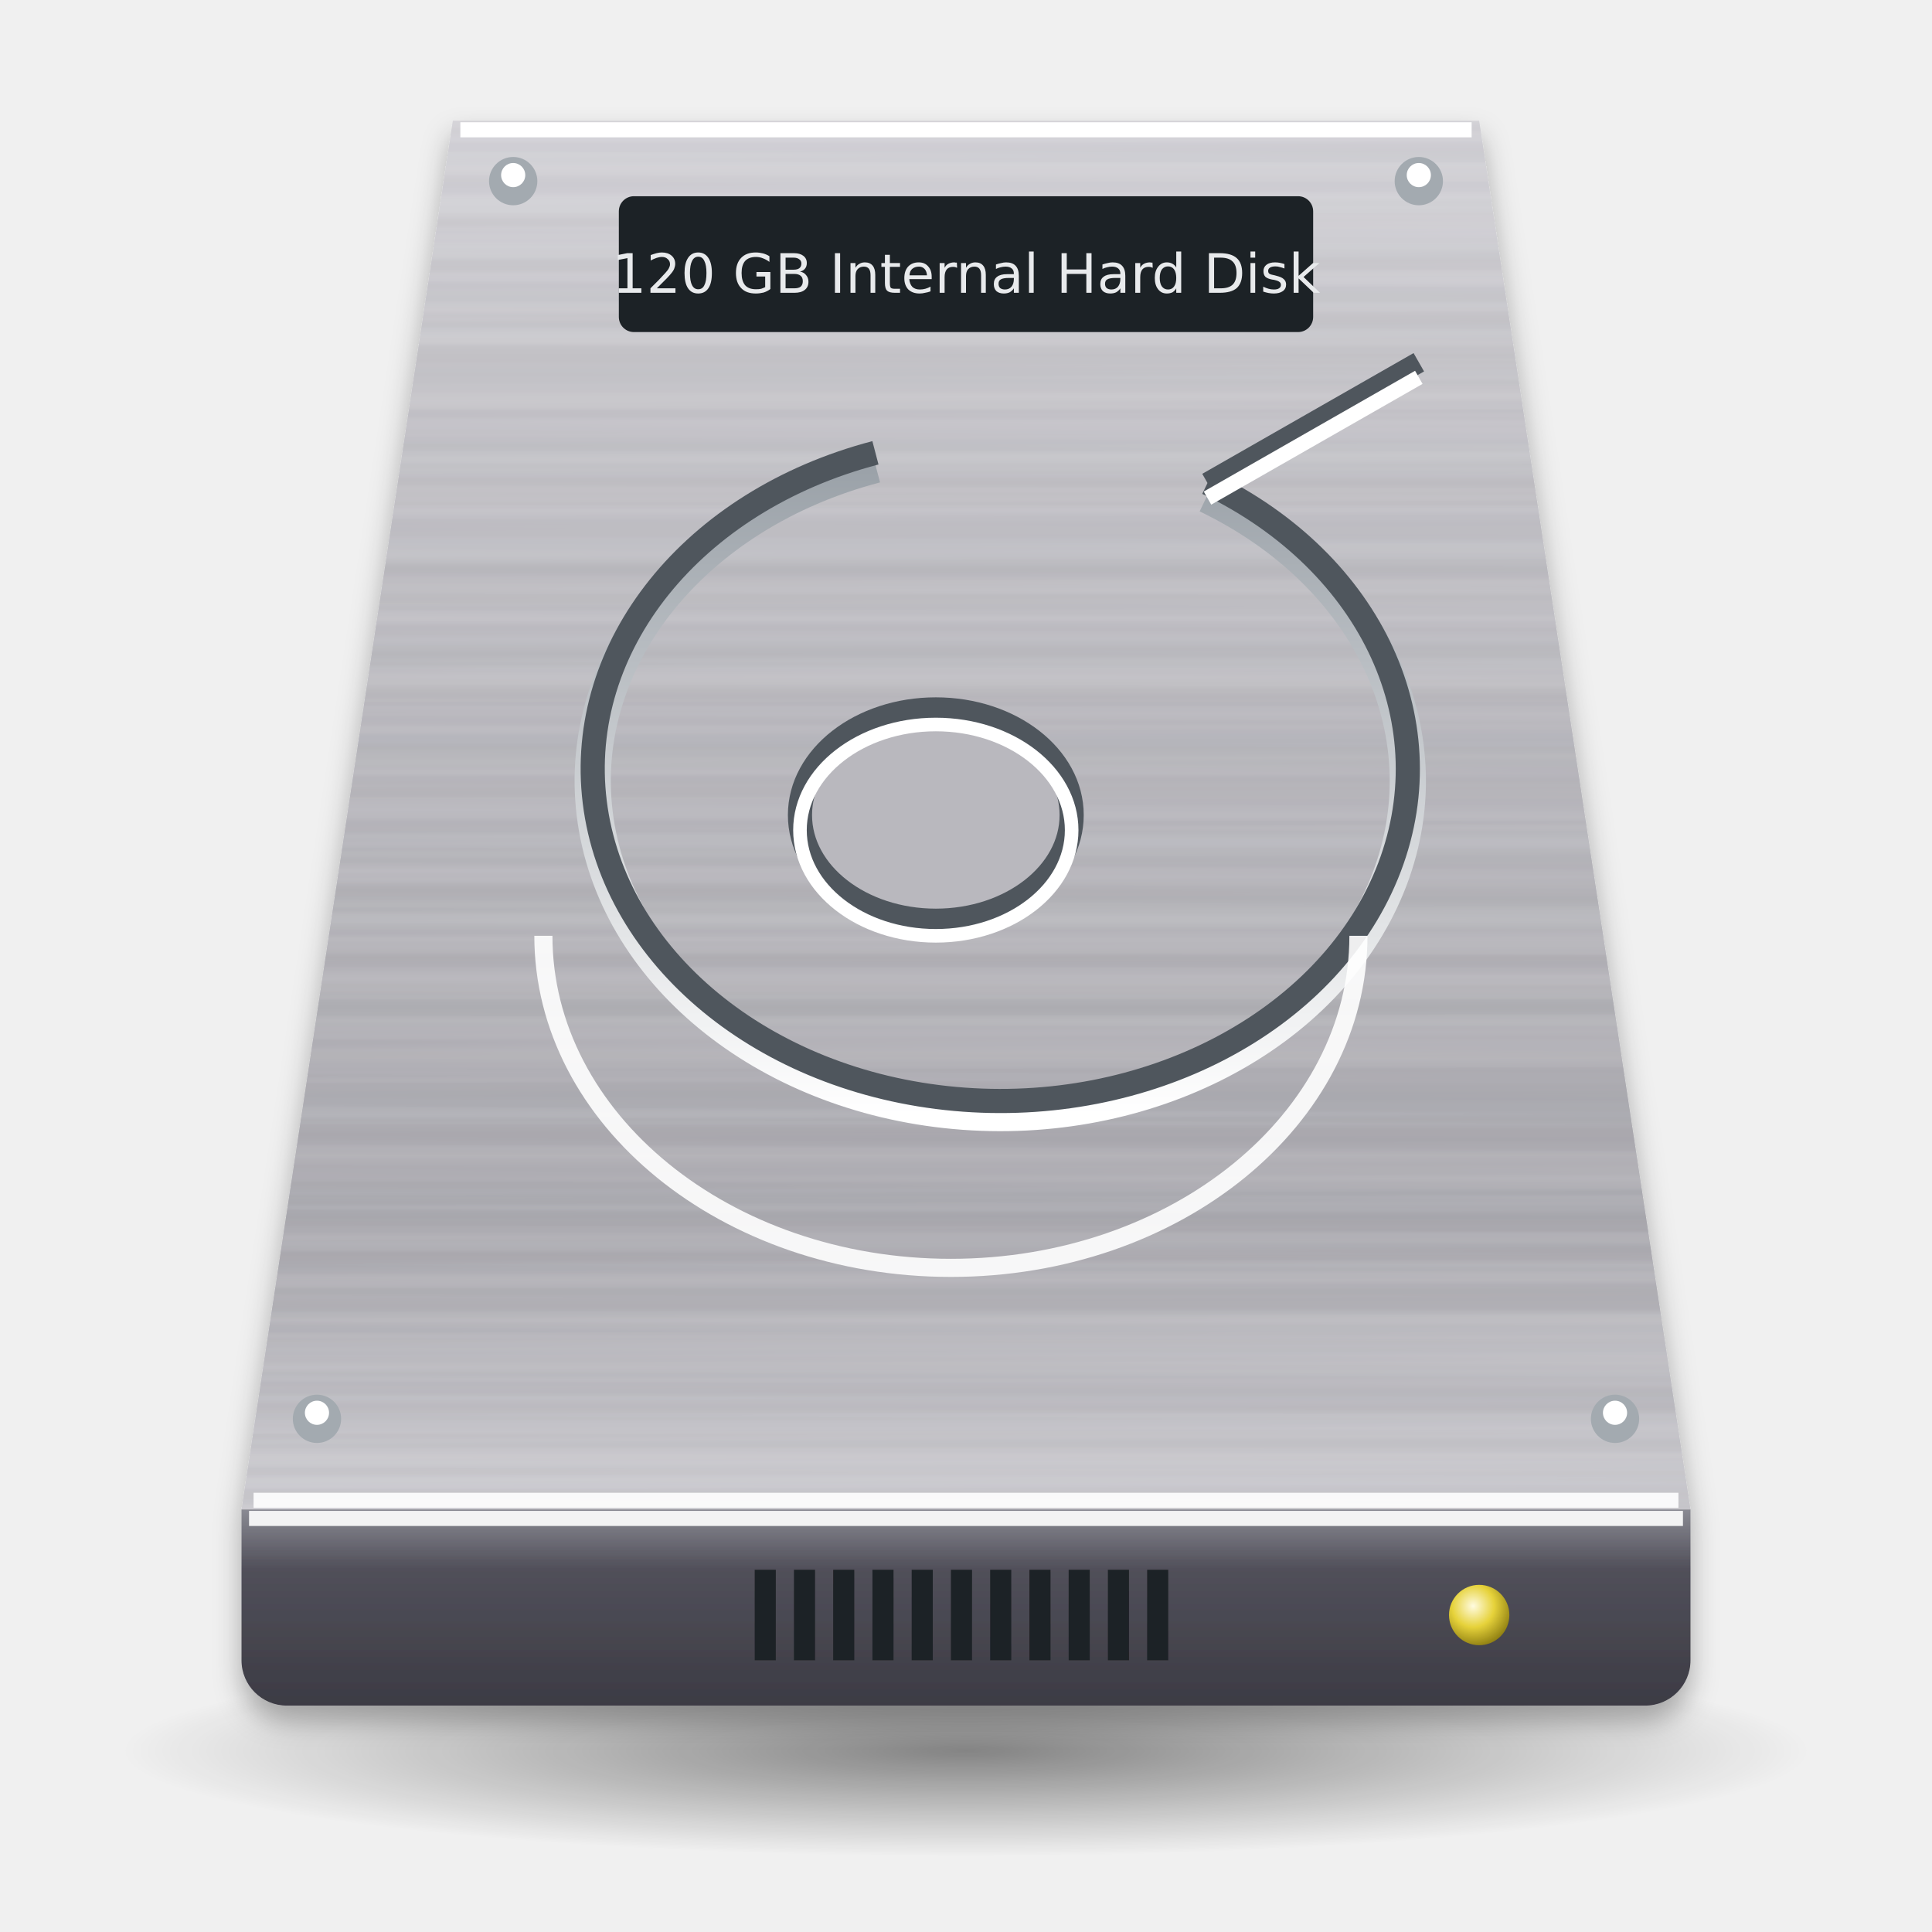
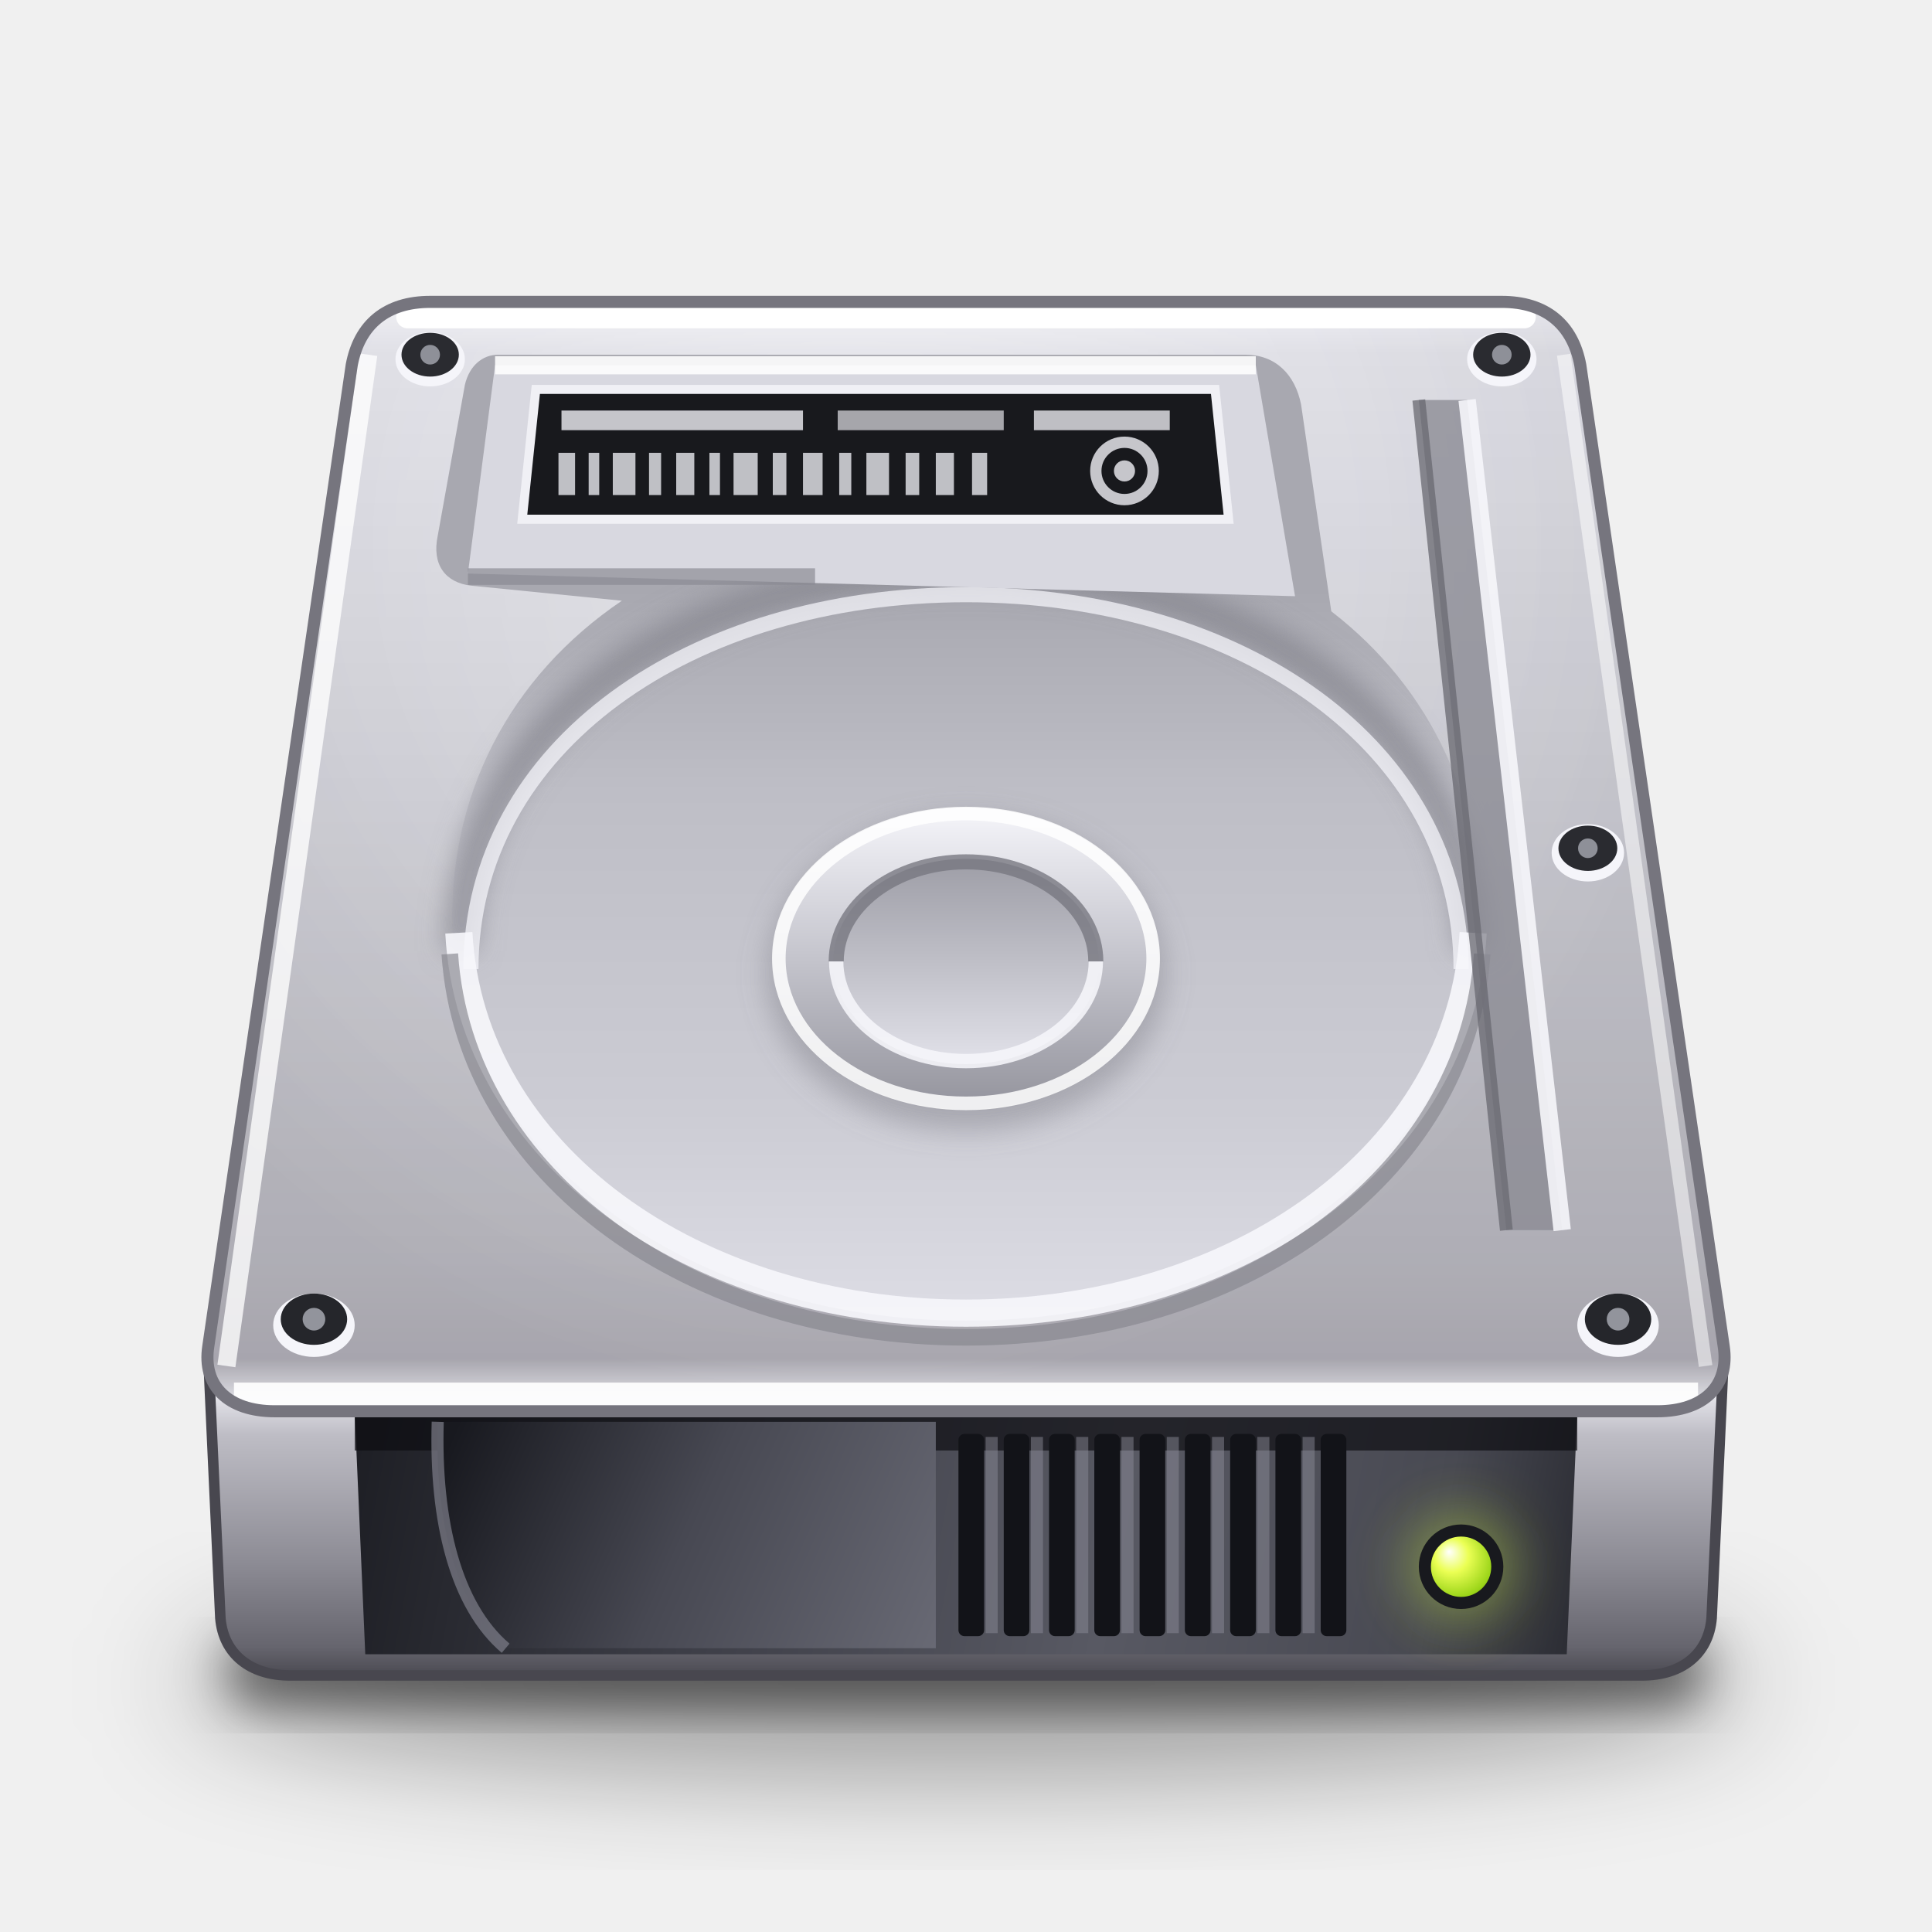
- <svg xmlns="http://www.w3.org/2000/svg" width="128" height="128" viewBox="0 0 128 128">
+ <svg xmlns="http://www.w3.org/2000/svg" viewBox="0 0 128 128" width="128" height="128">
  <defs>
-     <filter id="drop" x="-30%" y="-30%" width="160%" height="170%">
-       <feGaussianBlur in="SourceAlpha" stdDeviation="1.8" />
-       <feOffset dy="2.2" />
-       <feComponentTransfer>
-         <feFuncA type="linear" slope="0.5" />
-       </feComponentTransfer>
-       <feMerge>
-         <feMergeNode />
-         <feMergeNode in="SourceGraphic" />
-       </feMerge>
+     <filter id="deskShadow" x="-20%" y="-30%" width="140%" height="180%">
+       <feGaussianBlur stdDeviation="3.8" />
    </filter>
-     <filter id="soft" x="-30%" y="-30%" width="160%" height="160%">
-       <feGaussianBlur in="SourceAlpha" stdDeviation="0.9" />
-       <feOffset dy="1" />
-       <feComponentTransfer>
-         <feFuncA type="linear" slope="0.3" />
-       </feComponentTransfer>
-       <feMerge>
-         <feMergeNode />
-         <feMergeNode in="SourceGraphic" />
-       </feMerge>
+     <filter id="contactShadow" x="-15%" y="-30%" width="130%" height="170%">
+       <feGaussianBlur stdDeviation="1.6" />
    </filter>
-     <filter id="b05">
-       <feGaussianBlur stdDeviation="0.5" />
+     <filter id="embossBlur" x="-15%" y="-15%" width="130%" height="130%">
+       <feGaussianBlur stdDeviation="0.9" />
    </filter>
-     <filter id="b1" x="-20%" y="-20%" width="140%" height="140%">
-       <feGaussianBlur stdDeviation="1" />
+     <filter id="ledGlow" x="-80%" y="-80%" width="260%" height="260%">
+       <feGaussianBlur stdDeviation="1.8" />
    </filter>
-     <filter id="b2" x="-50%" y="-50%" width="200%" height="200%">
-       <feGaussianBlur stdDeviation="2" />
-     </filter>
-     <filter id="b3" x="-50%" y="-50%" width="200%" height="200%">
-       <feGaussianBlur stdDeviation="3" />
-     </filter>
-     <filter id="brush" x="0" y="0" width="100%" height="100%">
-       <feTurbulence type="fractalNoise" baseFrequency="0.003 0.7" numOctaves="3" seed="7" result="n" />
-       <feColorMatrix in="n" type="matrix" values="0 0 0 0 1 0 0 0 0 1 0 0 0 0 1 0 0 0 0.9 -0.4" result="w" />
-       <feComposite in="w" in2="SourceGraphic" operator="in" result="wi" />
-       <feColorMatrix in="n" type="matrix" values="0 0 0 0 0 0 0 0 0 0 0 0 0 0 0 0 0 0 -0.6 0.3" result="d" />
-       <feComposite in="d" in2="SourceGraphic" operator="in" result="di" />
-       <feMerge>
-         <feMergeNode in="SourceGraphic" />
-         <feMergeNode in="wi" />
-         <feMergeNode in="di" />
-       </feMerge>
-     </filter>
-     <pattern id="pin" width="2" height="2" patternUnits="userSpaceOnUse">
-       <rect width="1" height="2" fill="#9aa2aa" fill-opacity="0.2" />
-     </pattern>
-     <pattern id="pinH" width="2" height="2" patternUnits="userSpaceOnUse">
-       <rect width="2" height="1" fill="#9aa2aa" fill-opacity="0.18" />
-     </pattern>
-     <linearGradient id="gloss" x1="0" y1="0" x2="0" y2="1">
-       <stop offset="0" stop-color="#fff" stop-opacity="0.9" />
-       <stop offset="1" stop-color="#fff" stop-opacity="0" />
+     <linearGradient id="aluCover" x1="64" y1="19" x2="64" y2="93" gradientUnits="userSpaceOnUse">
+       <stop offset="0.00" stop-color="#f5f5f9" />
+       <stop offset="0.06" stop-color="#dedee5" />
+       <stop offset="0.45" stop-color="#cbcbd2" />
+       <stop offset="0.86" stop-color="#b7b6bd" />
+       <stop offset="0.96" stop-color="#aeacb4" />
+       <stop offset="1.00" stop-color="#f2f2f7" />
    </linearGradient>
-     <linearGradient id="chrome" x1="0" y1="0" x2="0" y2="1">
-       <stop offset="0" stop-color="#ffffff" />
-       <stop offset="0.3" stop-color="#d6dade" />
-       <stop offset="0.48" stop-color="#8e959c" />
-       <stop offset="0.52" stop-color="#5c636a" />
-       <stop offset="0.6" stop-color="#b9bfc5" />
-       <stop offset="1" stop-color="#f2f4f6" />
+     <radialGradient id="coverSheen" cx="56" cy="36" r="56" gradientUnits="userSpaceOnUse">
+       <stop offset="0.0" stop-color="#ffffff" stop-opacity="0.34" />
+       <stop offset="0.55" stop-color="#ffffff" stop-opacity="0.08" />
+       <stop offset="1.0" stop-color="#6e6e78" stop-opacity="0.10" />
+     </radialGradient>
+     <linearGradient id="platterWell" x1="64" y1="39" x2="64" y2="87" gradientUnits="userSpaceOnUse">
+       <stop offset="0.00" stop-color="#a8a8b0" />
+       <stop offset="0.28" stop-color="#bebec6" />
+       <stop offset="0.72" stop-color="#ccccd4" />
+       <stop offset="1.00" stop-color="#dcdce4" />
    </linearGradient>
-     <linearGradient id="chromeX" x1="0" y1="0" x2="1" y2="0">
-       <stop offset="0" stop-color="#6b737b" />
-       <stop offset="0.2" stop-color="#e9ecef" />
-       <stop offset="0.35" stop-color="#ffffff" />
-       <stop offset="0.55" stop-color="#9ba2a9" />
-       <stop offset="0.75" stop-color="#dfe3e7" />
-       <stop offset="1" stop-color="#6b737b" />
+     <linearGradient id="spindleRing" x1="64" y1="54" x2="64" y2="73" gradientUnits="userSpaceOnUse">
+       <stop offset="0.00" stop-color="#f3f3f8" />
+       <stop offset="0.48" stop-color="#c6c6ce" />
+       <stop offset="1.00" stop-color="#96969f" />
    </linearGradient>
-     <radialGradient id="floor" cx="0.5" cy="0.5" r="0.5">
-       <stop offset="0" stop-color="#000" stop-opacity="0.45" />
-       <stop offset="1" stop-color="#000" stop-opacity="0" />
+     <linearGradient id="spindleCore" x1="64" y1="57" x2="64" y2="70" gradientUnits="userSpaceOnUse">
+       <stop offset="0.00" stop-color="#9e9ea7" />
+       <stop offset="0.50" stop-color="#bebec6" />
+       <stop offset="1.00" stop-color="#dfdfe7" />
+     </linearGradient>
+     <linearGradient id="frontCheek" x1="64" y1="92" x2="64" y2="111" gradientUnits="userSpaceOnUse">
+       <stop offset="0.00" stop-color="#ececf2" />
+       <stop offset="0.16" stop-color="#bebdc5" />
+       <stop offset="0.62" stop-color="#8b8a93" />
+       <stop offset="0.90" stop-color="#66656e" />
+       <stop offset="1.00" stop-color="#4b4a52" />
+     </linearGradient>
+     <linearGradient id="frontBay" x1="24" y1="94" x2="104" y2="109" gradientUnits="userSpaceOnUse">
+       <stop offset="0.00" stop-color="#1e1f25" />
+       <stop offset="0.28" stop-color="#3c3d46" />
+       <stop offset="0.62" stop-color="#585963" />
+       <stop offset="0.88" stop-color="#484952" />
+       <stop offset="1.00" stop-color="#2c2d34" />
+     </linearGradient>
+     <linearGradient id="bayScoop" x1="30" y1="95" x2="64" y2="110" gradientUnits="userSpaceOnUse">
+       <stop offset="0.00" stop-color="#18191f" />
+       <stop offset="0.45" stop-color="#474852" />
+       <stop offset="1.00" stop-color="#6c6d78" />
+     </linearGradient>
+     <radialGradient id="limeLed" cx="96.5" cy="103.5" r="3.2" fx="96.0" fy="102.8" gradientUnits="userSpaceOnUse">
+       <stop offset="0.00" stop-color="#ffffff" />
+       <stop offset="0.35" stop-color="#ebff54" />
+       <stop offset="0.78" stop-color="#9ad418" />
+       <stop offset="1.00" stop-color="#456b08" />
    </radialGradient>
-     <linearGradient id="hTop" x1="0" y1="0" x2="0" y2="1">
-       <stop offset="0" stop-color="#d6d5da" />
-       <stop offset="0.2" stop-color="#c4c3c8" />
-       <stop offset="0.8" stop-color="#aaa9af" />
-       <stop offset="1" stop-color="#cfced3" />
-     </linearGradient>
-     <linearGradient id="hFront" x1="0" y1="0" x2="0" y2="1">
-       <stop offset="0" stop-color="#8a8a93" />
-       <stop offset="0.3" stop-color="#51505a" />
-       <stop offset="1" stop-color="#3c3b44" />
-     </linearGradient>
-     <linearGradient id="hStamp" x1="0" y1="0" x2="0" y2="1">
-       <stop offset="0" stop-color="#9aa1a8" />
-       <stop offset="1" stop-color="#ffffff" />
-     </linearGradient>
-     <radialGradient id="led" cx="0.4" cy="0.35" r="0.7">
-       <stop offset="0" stop-color="#fffbe0" />
-       <stop offset="0.5" stop-color="#e6d23a" />
-       <stop offset="1" stop-color="#8a7a10" />
-     </radialGradient>
-     <clipPath id="hClip">
-       <path d="M30 8h68l14 92H16z" />
+     <path id="topPlate" d="M 28.5,20.0 L 99.5,20.0 C 102.4,20.0 104.2,21.5 104.7,24.2 L 114.2,89.2 C 114.6,91.8 112.9,93.5 109.8,93.5 L 18.2,93.5 C 15.1,93.5 13.4,91.8 13.8,89.2 L 23.3,24.2 C 23.8,21.5 25.6,20.0 28.5,20.0 Z" />
+     <clipPath id="clipTop">
+       <use href="#topPlate" />
    </clipPath>
  </defs>
-   <ellipse cx="64" cy="116" rx="56" ry="7" fill="url(#floor)" opacity="1.0" />
-   <g filter="url(#soft)">
-     <path d="M16 100h96v10a3 3 0 0 1-3 3H19a3 3 0 0 1-3-3z" fill="url(#hFront)" />
-     <path d="M16.5 100.6h95" stroke="#fff" stroke-opacity="0.9" />
-     <rect x="50.0" y="104" width="1.4" height="6" fill="#1f2226" />
-     <rect x="52.6" y="104" width="1.4" height="6" fill="#1f2226" />
-     <rect x="55.2" y="104" width="1.4" height="6" fill="#1f2226" />
-     <rect x="57.8" y="104" width="1.4" height="6" fill="#1f2226" />
-     <rect x="60.4" y="104" width="1.4" height="6" fill="#1f2226" />
-     <rect x="63.0" y="104" width="1.4" height="6" fill="#1f2226" />
-     <rect x="65.6" y="104" width="1.4" height="6" fill="#1f2226" />
-     <rect x="68.2" y="104" width="1.4" height="6" fill="#1f2226" />
-     <rect x="70.8" y="104" width="1.4" height="6" fill="#1f2226" />
-     <rect x="73.4" y="104" width="1.4" height="6" fill="#1f2226" />
-     <rect x="76.0" y="104" width="1.4" height="6" fill="#1f2226" />
-     <circle cx="98" cy="107" r="2" fill="url(#led)" />
-     <path d="M30 8h68l14 92H16z" fill="url(#hTop)" />
-     <g clip-path="url(#hClip)">
-       <rect x="0" y="0" width="128" height="104" fill="url(#hTop)" filter="url(#brush)" opacity="0.35" />
+   <ellipse cx="64" cy="111.5" rx="52" ry="6.2" fill="#000000" fill-opacity="0.34" filter="url(#deskShadow)" />
+   <rect x="15" y="108.5" width="98" height="4.5" rx="2.2" fill="#000000" fill-opacity="0.52" filter="url(#contactShadow)" />
+   <path d="M 13.8,89.8 L 114.2,89.8 L 113.4,107.2 C 113.2,109.6 111.4,111.0 108.8,111.0 L 19.2,111.0 C 16.6,111.0 14.8,109.6 14.6,107.2 Z" fill="url(#frontCheek)" stroke="#48474f" stroke-width="0.7" />
+   <path d="M 23.5,93.5 L 104.5,93.5 L 103.8,109.6 L 24.2,109.6 Z" fill="url(#frontBay)" />
+   <rect x="23.5" y="93.5" width="81" height="2.6" fill="#0c0d11" fill-opacity="0.68" />
+   <path d="M 29.0,94.2 L 62.0,94.2 L 62.0,109.2 L 33.5,109.2 C 30.2,106.4 28.8,100.8 29.0,94.2 Z" fill="url(#bayScoop)" />
+   <path d="M 29.0,94.2 C 28.8,100.8 30.2,106.4 33.5,109.2" fill="none" stroke="#858692" stroke-width="0.8" opacity="0.65" />
+   <g fill="#121318">
+     <rect x="63.5" y="95.0" width="1.7" height="13.4" rx="0.4" />
+     <rect x="66.5" y="95.0" width="1.7" height="13.4" rx="0.4" />
+     <rect x="69.5" y="95.0" width="1.7" height="13.4" rx="0.4" />
+     <rect x="72.5" y="95.0" width="1.7" height="13.4" rx="0.4" />
+     <rect x="75.5" y="95.0" width="1.7" height="13.4" rx="0.4" />
+     <rect x="78.5" y="95.0" width="1.7" height="13.4" rx="0.4" />
+     <rect x="81.5" y="95.0" width="1.7" height="13.4" rx="0.4" />
+     <rect x="84.5" y="95.0" width="1.7" height="13.4" rx="0.4" />
+     <rect x="87.5" y="95.0" width="1.7" height="13.4" rx="0.4" />
+   </g>
+   <g fill="#8c8d98" fill-opacity="0.48">
+     <rect x="65.3" y="95.2" width="0.8" height="13.0" />
+     <rect x="68.3" y="95.2" width="0.8" height="13.0" />
+     <rect x="71.3" y="95.2" width="0.8" height="13.0" />
+     <rect x="74.3" y="95.2" width="0.8" height="13.0" />
+     <rect x="77.3" y="95.2" width="0.8" height="13.0" />
+     <rect x="80.3" y="95.2" width="0.8" height="13.0" />
+     <rect x="83.3" y="95.2" width="0.8" height="13.0" />
+     <rect x="86.3" y="95.2" width="0.8" height="13.0" />
+   </g>
+   <circle cx="96.8" cy="103.8" r="3.6" fill="#d8ff42" fill-opacity="0.38" filter="url(#ledGlow)" />
+   <circle cx="96.8" cy="103.8" r="2.8" fill="#18191e" />
+   <circle cx="96.8" cy="103.8" r="2.0" fill="url(#limeLed)" />
+   <use href="#topPlate" fill="url(#aluCover)" />
+   <g clip-path="url(#clipTop)">
+     <rect x="12" y="18" width="104" height="78" fill="url(#coverSheen)" />
+     <path d="M 33.0,23.5 L 82.5,23.5 C 84.5,23.5 85.8,24.8 86.2,26.8 L 88.2,40.5 C 94.8,45.6 98.5,53.2 98.0,62.2 C 97.2,76.8 82.2,87.5 64.0,87.5 C 45.8,87.5 30.8,76.8 30.0,62.2 C 29.5,52.8 33.8,44.8 41.2,39.8 L 31.2,38.8 C 29.5,38.6 28.6,37.4 29.0,35.5 L 30.8,25.5 C 31.1,24.2 32.0,23.5 33.0,23.5 Z" fill="url(#platterWell)" />
+     <path d="M 30.5,63.0 C 30.5,48.0 45.5,37.8 64.0,37.8 C 82.5,37.8 97.5,48.0 97.5,63.0" fill="none" stroke="#7d7d86" stroke-width="1.9" opacity="0.72" filter="url(#embossBlur)" />
+     <path d="M 31.2,64.2 C 31.2,49.4 45.8,39.4 64.0,39.4 C 82.2,39.4 96.8,49.4 96.8,64.2" fill="none" stroke="#f4f4fa" stroke-width="1.0" opacity="0.75" />
+     <path d="M 30.4,61.8 C 31.2,76.5 46.0,87.0 64.0,87.0 C 82.0,87.0 96.8,76.5 97.6,61.8" fill="none" stroke="#f7f7fc" stroke-width="1.8" opacity="0.90" />
+     <path d="M 29.8,63.2 C 30.8,78.0 45.8,88.6 64.0,88.6 C 82.2,88.6 97.2,78.0 98.2,63.2" fill="none" stroke="#85858e" stroke-width="1.1" opacity="0.65" />
+     <path d="M 31.0,38.0 L 32.8,24.2 L 83.2,24.2 L 85.8,39.5" fill="#d8d8e0" />
+     <path d="M 32.8,24.2 L 83.2,24.2" fill="none" stroke="#ffffff" stroke-width="1.2" opacity="0.88" />
+     <path d="M 31.0,38.2 L 54.0,38.2" fill="none" stroke="#8a8a93" stroke-width="1.1" opacity="0.68" />
+     <path d="M 35.5,25.8 L 80.5,25.8 L 81.4,34.4 L 34.6,34.4 Z" fill="#18191d" stroke="#f0f0f5" stroke-width="0.6" />
+     <rect x="37.2" y="27.2" width="16" height="1.3" fill="#dcdce2" opacity="0.88" />
+     <rect x="55.5" y="27.2" width="11" height="1.3" fill="#dcdce2" opacity="0.72" />
+     <rect x="68.5" y="27.2" width="9" height="1.3" fill="#dcdce2" opacity="0.85" />
+     <g fill="#e4e4ea" opacity="0.82">
+       <rect x="37.0" y="30.0" width="1.1" height="2.8" />
+       <rect x="39.0" y="30.0" width="0.7" height="2.8" />
+       <rect x="40.6" y="30.0" width="1.5" height="2.8" />
+       <rect x="43.0" y="30.0" width="0.8" height="2.8" />
+       <rect x="44.8" y="30.0" width="1.2" height="2.8" />
+       <rect x="47.0" y="30.0" width="0.7" height="2.8" />
+       <rect x="48.6" y="30.0" width="1.6" height="2.8" />
+       <rect x="51.2" y="30.0" width="0.9" height="2.8" />
+       <rect x="53.2" y="30.0" width="1.3" height="2.8" />
+       <rect x="55.6" y="30.0" width="0.8" height="2.8" />
+       <rect x="57.4" y="30.0" width="1.5" height="2.8" />
+       <rect x="60.0" y="30.0" width="0.9" height="2.8" />
+       <rect x="62.0" y="30.0" width="1.2" height="2.8" />
+       <rect x="64.4" y="30.0" width="1.0" height="2.8" />
    </g>
-     <path d="M30.5 8.6h67" stroke="#fff" />
-     <path d="M16.8 99.4h94.4" stroke="#fff" stroke-opacity="0.9" />
-     <rect x="41" y="13" width="46" height="9" rx="1" fill="#1d2125" />
-     <text x="64" y="19.4" font-family="Luxi Sans, DejaVu Sans" font-size="3.6" text-anchor="middle" fill="#e8eaec">120 GB Internal Hard Disk</text>
-     <path d="M58 30a27 22 0 1 0 22 2" fill="none" stroke="url(#hStamp)" stroke-width="2.4" transform="translate(0 0.8)" />
-     <path d="M58 30a27 22 0 1 0 22 2" fill="none" stroke="#4f565d" stroke-width="1.6" />
-     <path d="M80 32l14-8" stroke="#4f565d" stroke-width="1.4" />
-     <path d="M80 33l14-8" stroke="#fff" stroke-width="1" />
-     <path d="M36 52a27 22 0 0 0 54 0" fill="none" stroke="#fff" stroke-width="1.2" stroke-opacity="0.9" transform="translate(0 10)" />
-     <ellipse cx="62" cy="54" rx="9" ry="7" fill="#b9b8be" stroke="#4f565d" stroke-width="1.6" />
-     <ellipse cx="62" cy="55" rx="9" ry="7" fill="none" stroke="#fff" stroke-width="0.9" />
-     <circle cx="34" cy="12" r="1.6" fill="#a3aab0" />
-     <circle cx="34" cy="11.6" r="0.8" fill="#fff" />
-     <circle cx="94" cy="12" r="1.6" fill="#a3aab0" />
-     <circle cx="94" cy="11.6" r="0.8" fill="#fff" />
-     <circle cx="21" cy="94" r="1.6" fill="#a3aab0" />
-     <circle cx="21" cy="93.6" r="0.8" fill="#fff" />
-     <circle cx="107" cy="94" r="1.6" fill="#a3aab0" />
-     <circle cx="107" cy="93.6" r="0.8" fill="#fff" />
+     <circle cx="74.5" cy="31.2" r="1.9" fill="none" stroke="#e4e4ea" stroke-width="0.75" opacity="0.85" />
+     <circle cx="74.5" cy="31.2" r="0.7" fill="#e4e4ea" opacity="0.85" />
+     <ellipse cx="64" cy="64.5" rx="13.2" ry="10.4" fill="#7c7c85" fill-opacity="0.45" filter="url(#embossBlur)" />
+     <ellipse cx="64" cy="63.5" rx="12.8" ry="10.0" fill="url(#spindleRing)" />
+     <ellipse cx="64" cy="63.5" rx="12.4" ry="9.6" fill="none" stroke="#ffffff" stroke-width="0.9" opacity="0.85" />
+     <ellipse cx="64" cy="63.7" rx="8.8" ry="6.8" fill="url(#spindleCore)" />
+     <path d="M 55.4,63.7 A 8.6,6.6 0 0 1 72.6,63.7" fill="none" stroke="#76767f" stroke-width="1.0" opacity="0.78" />
+     <path d="M 55.4,63.7 A 8.6,6.6 0 0 0 72.6,63.7" fill="none" stroke="#f6f6fb" stroke-width="0.95" opacity="0.88" />
+     <path d="M 94.0,26.5 L 97.2,26.5 L 103.5,81.5 L 99.8,81.5 Z" fill="#8b8b94" fill-opacity="0.78" />
+     <path d="M 97.2,26.5 L 103.5,81.5" fill="none" stroke="#f6f6fb" stroke-width="1.15" opacity="0.9" />
+     <path d="M 94.0,26.5 L 99.8,81.5" fill="none" stroke="#686870" stroke-width="0.85" opacity="0.75" />
+     <g>
+       <ellipse cx="28.5" cy="23.8" rx="2.3" ry="1.8" fill="#f5f5fa" />
+       <ellipse cx="28.5" cy="23.5" rx="1.9" ry="1.45" fill="#2a2b30" />
+       <circle cx="28.5" cy="23.5" r="0.65" fill="#8e9098" />
+       <ellipse cx="99.5" cy="23.8" rx="2.3" ry="1.8" fill="#f5f5fa" />
+       <ellipse cx="99.5" cy="23.5" rx="1.9" ry="1.45" fill="#2a2b30" />
+       <circle cx="99.5" cy="23.5" r="0.65" fill="#8e9098" />
+       <ellipse cx="105.2" cy="56.5" rx="2.4" ry="1.9" fill="#f5f5fa" />
+       <ellipse cx="105.2" cy="56.2" rx="1.95" ry="1.5" fill="#2a2b30" />
+       <circle cx="105.2" cy="56.2" r="0.65" fill="#8e9098" />
+       <ellipse cx="20.8" cy="87.8" rx="2.7" ry="2.1" fill="#f5f5fa" />
+       <ellipse cx="20.8" cy="87.4" rx="2.2" ry="1.7" fill="#25262b" />
+       <circle cx="20.8" cy="87.4" r="0.75" fill="#92949c" />
+       <ellipse cx="107.2" cy="87.8" rx="2.7" ry="2.1" fill="#f5f5fa" />
+       <ellipse cx="107.2" cy="87.4" rx="2.2" ry="1.7" fill="#25262b" />
+       <circle cx="107.2" cy="87.4" r="0.75" fill="#92949c" />
+     </g>
+     <path d="M 27.0,21.0 L 101.0,21.0" fill="none" stroke="#ffffff" stroke-width="1.5" stroke-linecap="round" />
+     <path d="M 24.4,23.5 L 15.0,90.5" fill="none" stroke="#ffffff" stroke-width="1.2" opacity="0.78" />
+     <path d="M 103.6,23.5 L 113.0,90.5" fill="none" stroke="#ffffff" stroke-width="0.9" opacity="0.52" />
+     <path d="M 15.5,92.4 L 112.5,92.4" fill="none" stroke="#ffffff" stroke-width="1.6" opacity="0.92" />
  </g>
+   <use href="#topPlate" fill="none" stroke="#76757e" stroke-width="0.8" />
</svg>
